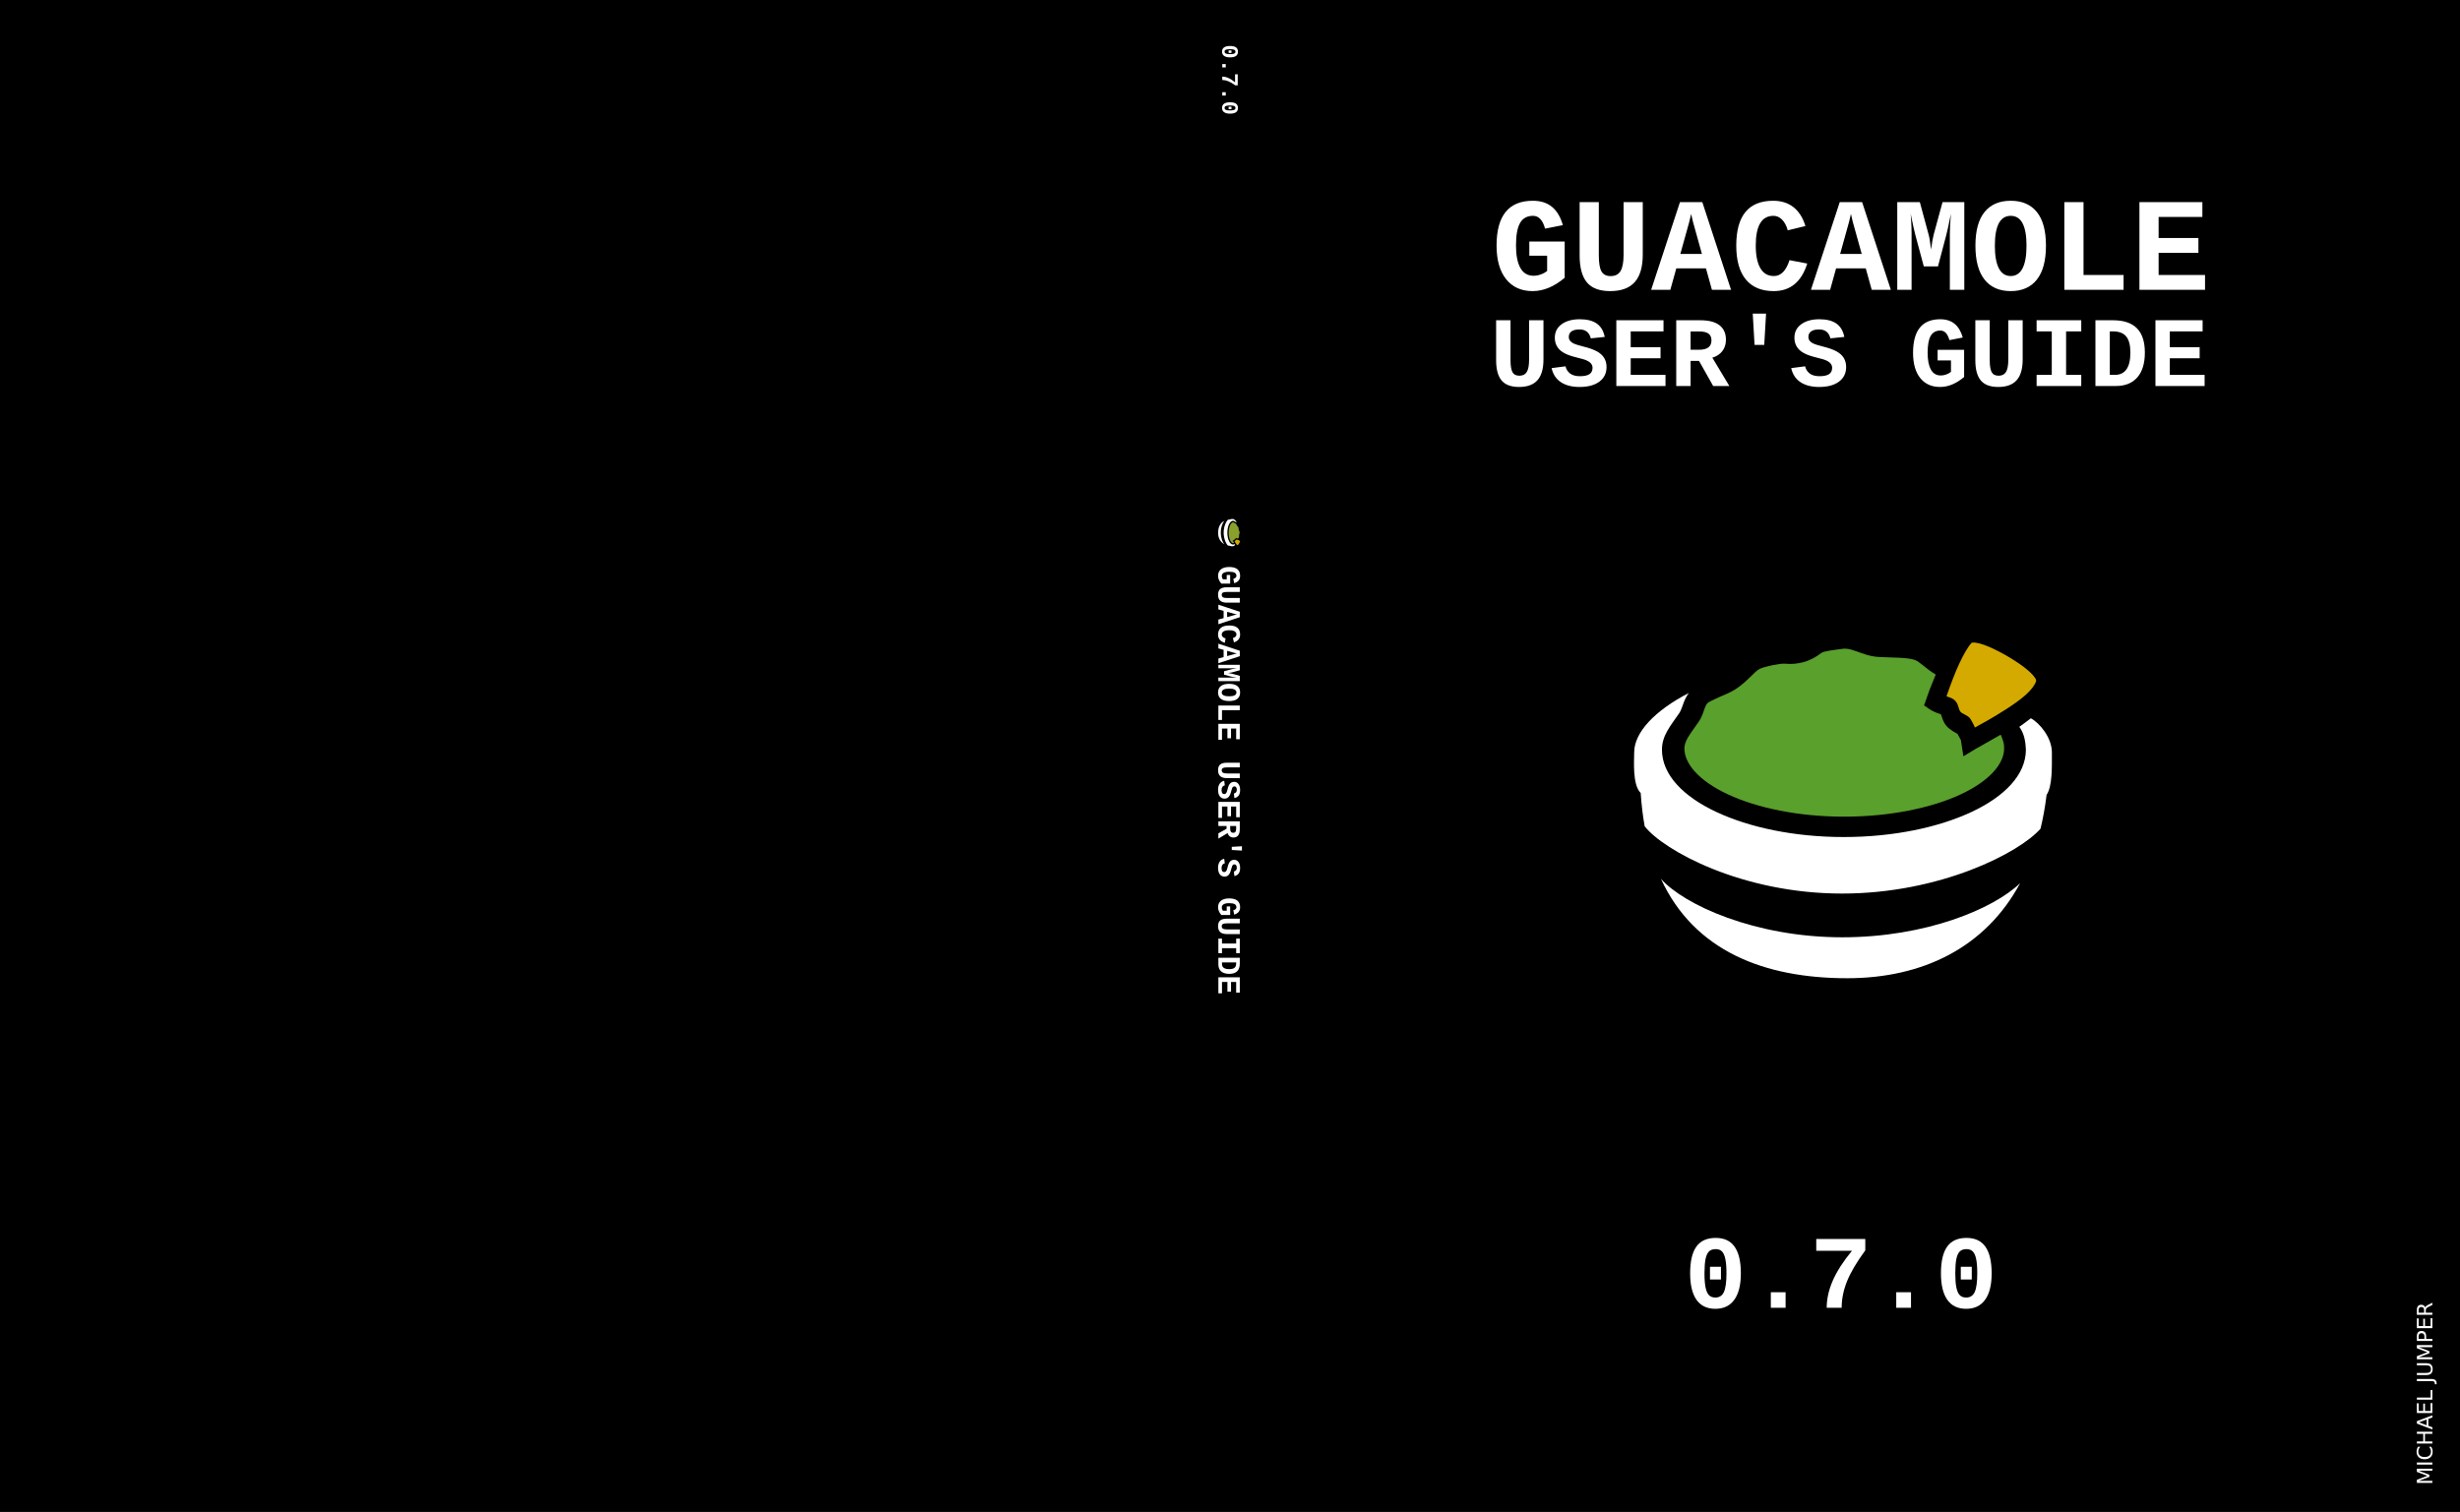
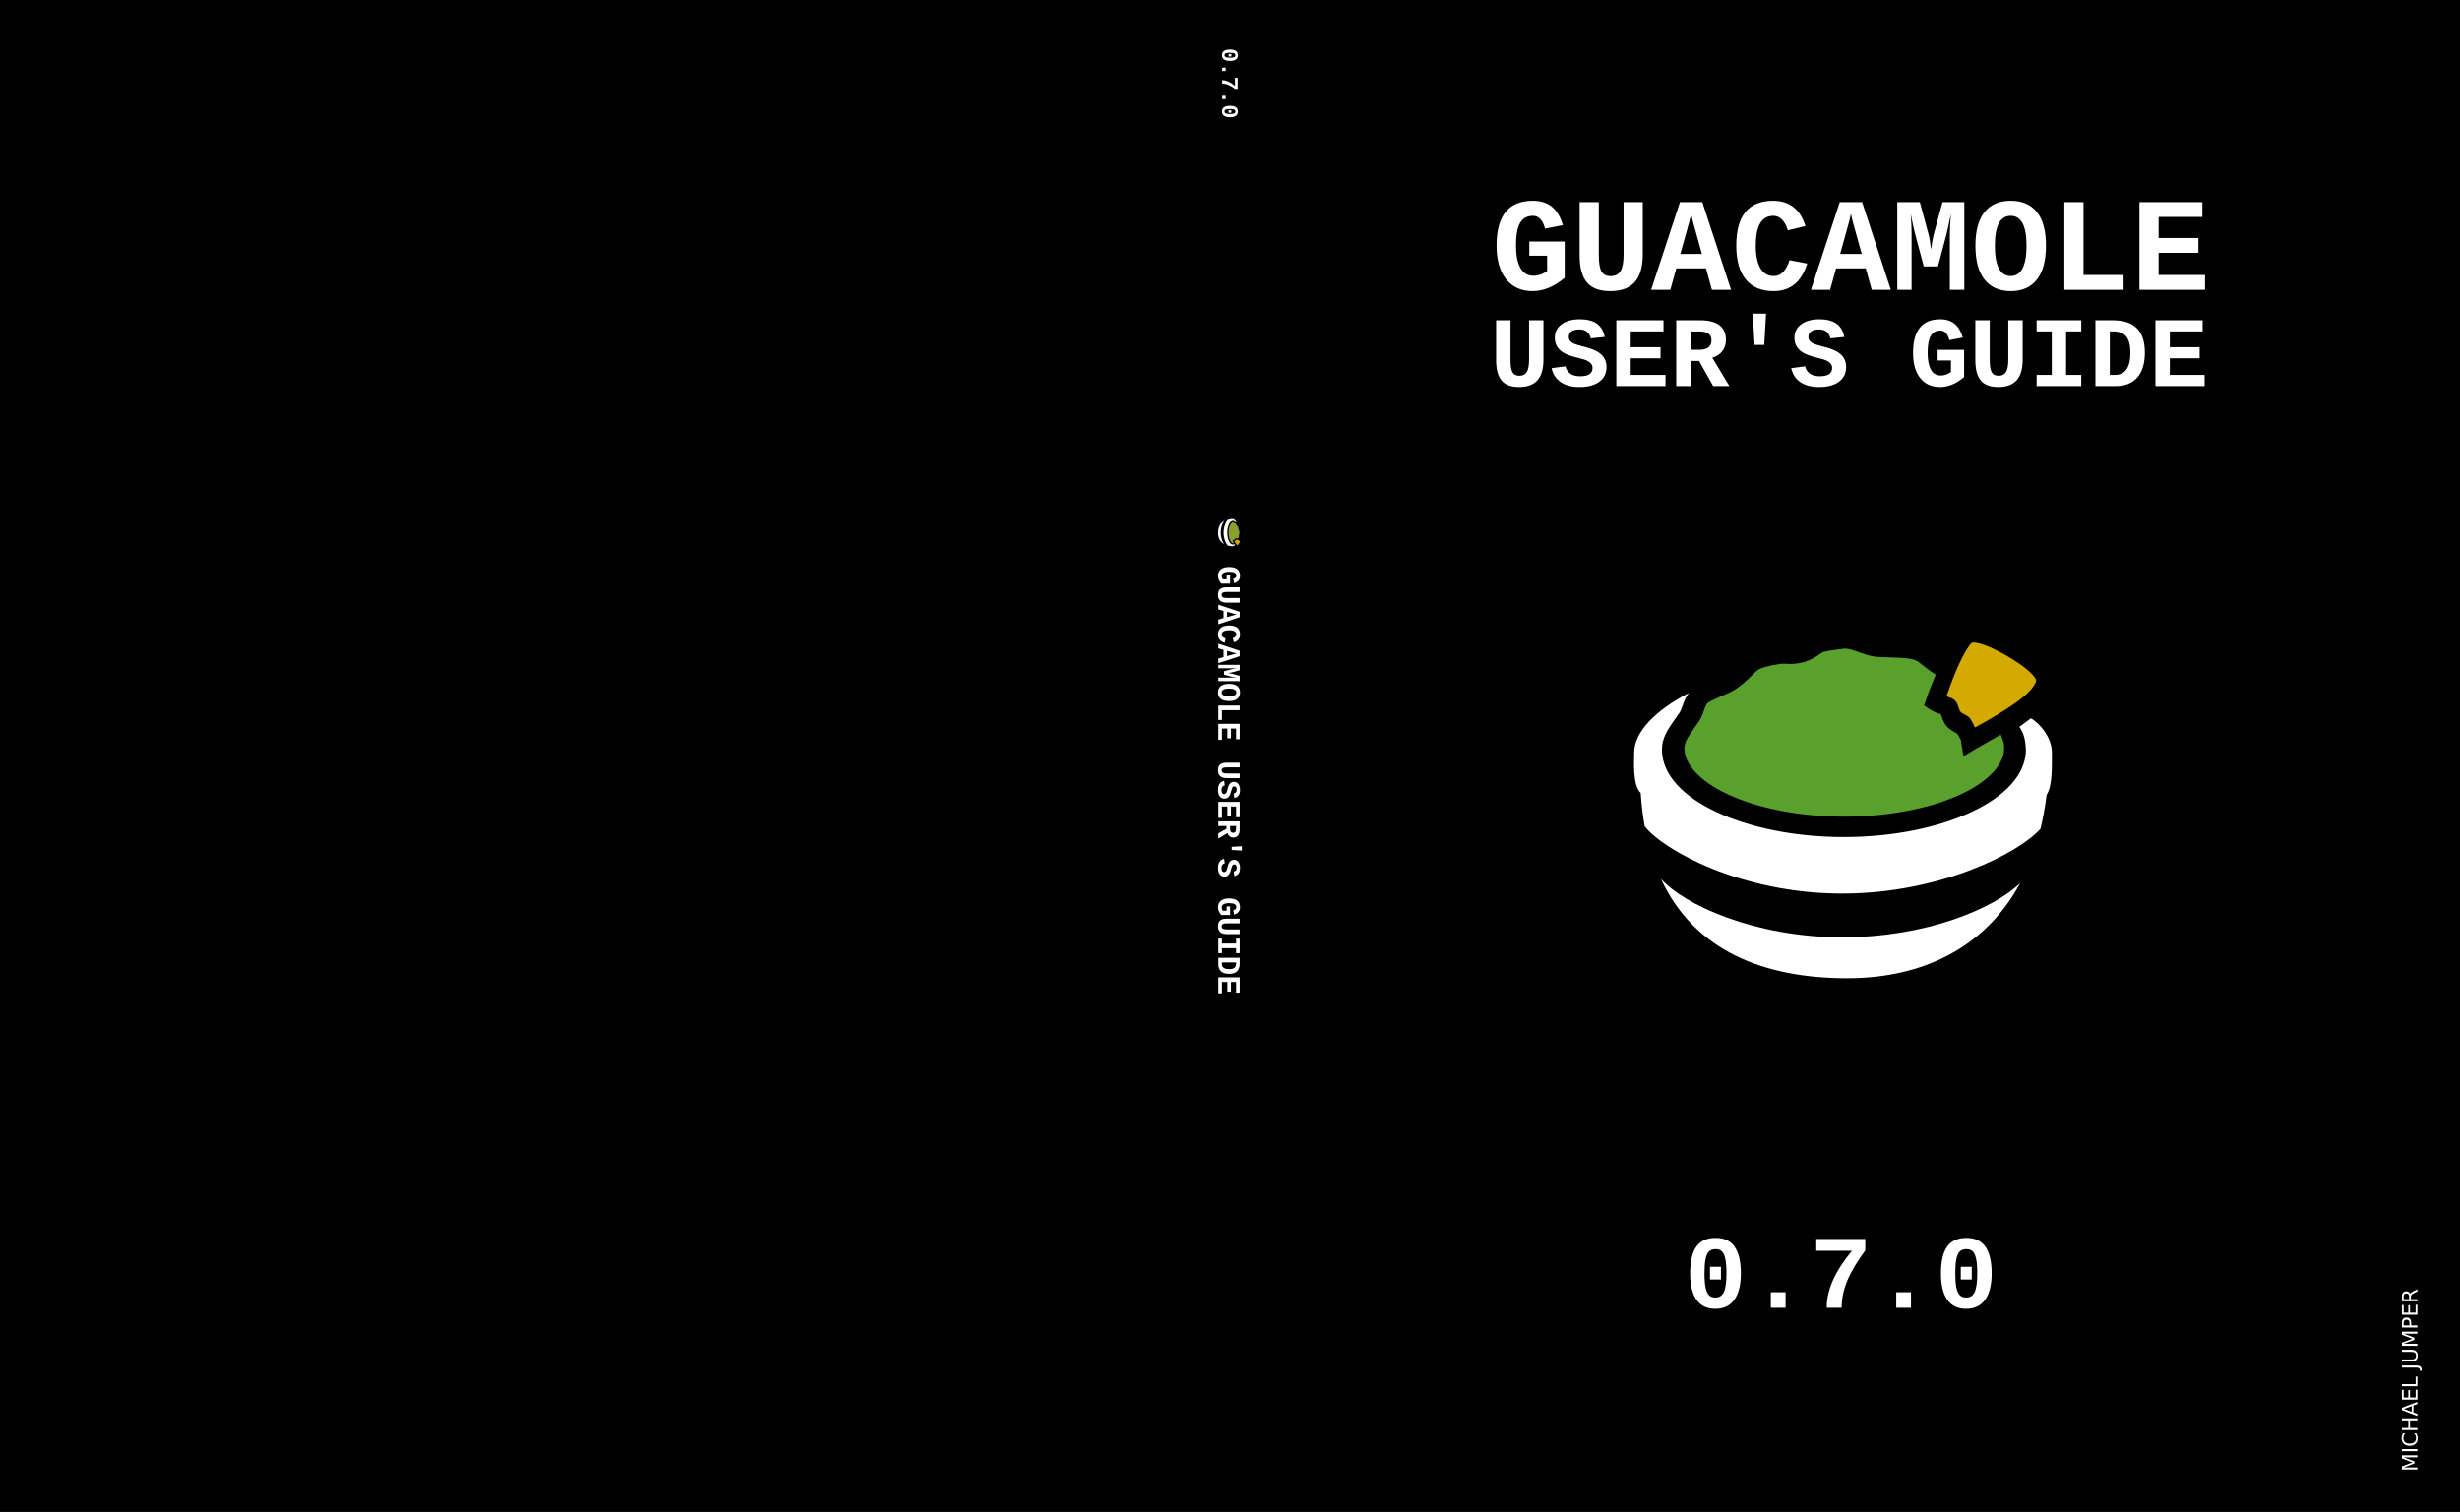
<svg xmlns="http://www.w3.org/2000/svg" version="1.1" id="svg2" height="855" width="1390.741">
  <defs id="defs4">
    <linearGradient id="linearGradient3935-5">
      <stop id="stop3938-6" offset="0" style="stop-color:#000000;stop-opacity:0.361;" />
      <stop id="stop3940-9" offset="1" style="stop-color:#000000;stop-opacity:0;" />
    </linearGradient>
    <linearGradient id="linearGradient3935-7">
      <stop id="stop3938-73" offset="0" style="stop-color:#000000;stop-opacity:0.361;" />
      <stop id="stop3940-3" offset="1" style="stop-color:#000000;stop-opacity:0;" />
    </linearGradient>
    <linearGradient id="linearGradient3935">
      <stop id="stop3938" offset="0" style="stop-color:#000000;stop-opacity:0.361;" />
      <stop id="stop3940" offset="1" style="stop-color:#000000;stop-opacity:0;" />
    </linearGradient>
    <linearGradient id="linearGradient3935-4">
      <stop id="stop3938-7" offset="0" style="stop-color:#000000;stop-opacity:0.361;" />
      <stop id="stop3940-7" offset="1" style="stop-color:#000000;stop-opacity:0;" />
    </linearGradient>
  </defs>
  <g id="layer2">
    <rect y="0" x="0" height="855" width="1390.74" id="rect4741" style="fill:#000000;fill-opacity:1;stroke:none" />
  </g>
  <g id="layer1" transform="translate(0,-197.36)">
    <g transform="translate(-18,-4)" id="g3749">
      <g id="layer1-3" transform="matrix(1.640739,0,0,1.640739,534.0229,-34.58458)" style="fill:#ffffff">
        <g style="fill:#ffffff;display:inline" id="g3175" transform="matrix(2.934878,0,0,2.934878,103.0131,856.2373)">
          <path style="fill:#ffffff;fill-opacity:1;stroke:none" d="m 56.015,-161.366 c -3.994,2.057 -6.416,4.636 -6.416,6.972 0,0.917 -0.23,3.817 0.763,4.77 0.092,1.382 0.246,2.684 0.468,3.914 2.188,2.799 11.351,7.898 23.167,7.898 11.588,0 20.851,-4.809 23.306,-7.618 0.301,-1.255 0.545,-2.571 0.711,-3.966 0.694,-1.034 0.624,-3.277 0.624,-4.997 0,-1.735 -1.453,-3.462 -2.467,-4.001 -0.385,0.274 -0.959,0.742 -1.358,1 0.571,0.763 0.738,1.742 0.773,2.687 0,2.939 -2.499,5.489 -6.364,7.304 -3.865,1.815 -9.173,2.953 -15.017,2.953 -5.844,0 -11.118,-1.138 -14.983,-2.953 -3.865,-1.815 -6.364,-4.365 -6.364,-7.304 0,-1.678 1.013,-2.806 2.046,-4.316 0.201,-0.294 0.341,-0.783 0.538,-1.293 0.137,-0.354 0.32,-0.715 0.572,-1.048 z m -3.277,21.824 c 3.931,8.509 12.17,11.672 21.867,11.672 8.871,0 16.246,-3.608 20.306,-11.166 -3.118,3.012 -11.045,6.36 -20.896,6.36 -10.228,1e-5 -18.588,-3.823 -21.277,-6.867 z" id="path4815-73" />
          <g id="g5377" transform="translate(-0.1799281,0.4498203)" style="fill:#ffffff;stroke:#000000;stroke-width:2.13;stroke-miterlimit:4;stroke-opacity:1;stroke-dasharray:none">
            <path style="fill:#d4aa00;fill-opacity:1;stroke:none" d="m 89.509,-167.731 c -0.07,0.008 -0.11,0.02 -0.118,0.03 -0.395,0.408 -0.918,1.298 -1.451,2.444 -0.507,1.089 -1.015,2.438 -1.496,3.836 0.126,0.05 0.241,0.082 0.385,0.133 0.218,0.077 0.453,0.18 0.666,0.415 0.233,0.256 0.313,0.565 0.385,0.8 0.072,0.235 0.129,0.42 0.311,0.563 0.084,0.066 0.293,0.164 0.504,0.281 0.211,0.117 0.441,0.25 0.578,0.489 0.143,0.249 0.361,0.605 0.504,0.977 0.63,-0.346 2.122,-1.145 3.688,-2.162 0.824,-0.535 1.645,-1.103 2.281,-1.673 0.635,-0.571 1.075,-1.15 1.214,-1.599 0.019,-0.061 0.015,-0.196 -0.133,-0.415 -0.148,-0.219 -0.405,-0.503 -0.726,-0.785 -0.641,-0.564 -1.559,-1.19 -2.518,-1.748 -0.959,-0.557 -1.953,-1.046 -2.755,-1.333 -0.401,-0.143 -0.763,-0.223 -1.022,-0.252 -0.129,-0.015 -0.227,-0.008 -0.296,0 l 0,2e-5 z" id="path2973" />
            <path style="fill:#5aa02c;fill-opacity:1;stroke:none;display:inline" d="M 72.656,3.469 C 72.48,3.466 72.28,3.48 72.125,3.5 68.242,3.99 65.281,4.375 64.531,4.969 60.769,7.945 56.375,9.08 52.062,8.656 50.473,8.5 45.588,9.469 43.438,10.375 41.626,11.138 39.143,14.767 35,17.438 c -1.875,1.209 -3.922,1.98 -5.688,2.75 -1.738,0.758 -3.487,1.649 -3.844,1.938 -0.369,0.298 -0.696,0.834 -1.125,1.938 -0.406,1.044 -0.816,2.803 -2.094,4.656 -1.547,2.244 -2.858,3.968 -3.688,5.406 -0.83,1.439 -1.188,2.527 -1.188,3.781 0,5.201 4.995,11.132 14.969,15.781 9.983,4.654 24.224,7.688 40.062,7.688 15.839,0 30.204,-3.034 40.188,-7.688 9.981,-4.652 14.938,-10.609 14.938,-15.781 0,-1.616 -0.156,-2.134 -0.812,-3.938 -0.083,-0.227 -0.273,-0.587 -0.375,-0.844 -3.269,1.873 -6.924,3.954 -7.906,4.5 -0.009,0.006 -0.053,-0.006 -0.062,0 l -0.938,0.562 -3.938,2.375 -0.719,-4.594 -0.188,-1.188 L 112.5,34.688 c 0.006,0.061 -0.001,0.131 0,0.156 -0.038,-0.106 -0.129,-0.374 -0.281,-0.625 -0.218,-0.36 -0.484,-0.937 -0.812,-1.469 -0.009,-0.006 -0.08,0.009 -0.094,0 -0.091,-0.06 -0.243,-0.125 -0.469,-0.25 -0.606,-0.337 -1.387,-0.818 -2.219,-1.469 -1.69,-1.324 -2.274,-3.123 -2.562,-4.062 -0.164,-0.535 -0.309,-0.804 -0.344,-0.906 -0.037,2.16e-4 -0.073,-0.02 -0.281,-0.094 -0.294,-0.104 -1.376,-0.377 -2.656,-1.094 l -0.094,0 -0.094,-0.094 -0.656,-0.375 -2,-1.375 0.812,-2.281 0.188,-0.469 c 0.01,-0.028 -0.01,-0.064 0,-0.094 0.944,-2.778 2.016,-5.278 3.031,-7.781 -3.483,-2.076 -5.448,-4.416 -7.25,-5.062 -2.373,-0.852 -7.741,-0.78 -12.281,-1 C 81.288,6.191 78.772,5.146 76.812,4.438 75.329,3.901 74.155,3.565 73.156,3.5 73.008,3.49 72.833,3.471 72.656,3.469 z" transform="matrix(0.3407296,0,0,0.3407296,49.75629,-168.2049)" id="path4813-8-0" />
          </g>
          <g style="fill:#ffffff;display:inline" id="g4632" transform="translate(-183.7156,-803.5088)" />
        </g>
      </g>
      <g transform="translate(143.1715,42.85714)" id="g3063" style="fill:#ffffff">
        <g id="g2860" transform="matrix(0.4816294,0,0,0.4816294,351.2525,124.2845)">
          <text id="text2980" y="411.31" x="761.383" style="font-size:156.28px;font-style:normal;font-variant:normal;font-weight:normal;font-stretch:normal;fill:#ffffff;fill-opacity:1;stroke:none;font-family:DejaVu Sans;-inkscape-font-specification:DejaVu Sans" xml:space="preserve">
            <tspan style="font-style:normal;font-variant:normal;font-weight:bold;font-stretch:normal;fill:#ffffff;font-family:Liberation Mono;-inkscape-font-specification:Liberation Mono Bold" id="tspan2984" y="411.31" x="761.383">GUACAMOLE</tspan>
          </text>
          <text id="text2980-7" y="524.255" x="759.607" style="font-size:117.168px;font-style:normal;font-variant:normal;font-weight:normal;font-stretch:normal;fill:#ffffff;fill-opacity:1;stroke:none;font-family:DejaVu Sans;-inkscape-font-specification:DejaVu Sans" xml:space="preserve">
            <tspan style="font-style:normal;font-variant:normal;font-weight:bold;font-stretch:normal;fill:#ffffff;font-family:Liberation Mono;-inkscape-font-specification:Liberation Mono Bold" id="tspan2984-6" y="524.255" x="759.607">USER'S GUIDE</tspan>
          </text>
        </g>
      </g>
      <text xml:space="preserve" style="font-size:59.069px;font-style:normal;font-variant:normal;font-weight:normal;font-stretch:normal;fill:#ffffff;fill-opacity:1;stroke:none;font-family:DejaVu Sans;-inkscape-font-specification:DejaVu Sans" x="970.133" y="940.906" id="text2980-74">
        <tspan x="970.133" y="940.906" id="tspan2984-7" style="font-style:normal;font-variant:normal;font-weight:bold;font-stretch:normal;fill:#ffffff;font-family:Liberation Mono;-inkscape-font-specification:Liberation Mono Bold">0.7.0</tspan>
      </text>
    </g>
    <g id="g3112" transform="matrix(0,0.3827242,-0.3827242,0,982.5075,376.0813)">
      <text id="text2980-8" y="767.413" x="368.917" style="font-size:48px;font-style:normal;font-variant:normal;font-weight:normal;font-stretch:normal;fill:#ffffff;fill-opacity:1;stroke:none;font-family:DejaVu Sans;-inkscape-font-specification:DejaVu Sans" xml:space="preserve">
        <tspan style="font-style:normal;font-variant:normal;font-weight:bold;font-stretch:normal;fill:#ffffff;font-family:Liberation Mono;-inkscape-font-specification:Liberation Mono Bold" id="tspan2984-0" y="767.413" x="368.917">GUACAMOLE USER'S GUIDE</tspan>
      </text>
      <g id="layer1-3-5" transform="matrix(0.2797515,0,0,0.2797515,230.3358,633.2271)">
        <g style="display:inline" id="g3175-4" transform="matrix(2.934878,0,0,2.934878,103.0131,856.2373)">
          <path style="fill:#ffffff;fill-opacity:1;stroke:none" d="m 56.015,-161.366 c -3.994,2.057 -6.416,4.636 -6.416,6.972 0,0.917 -0.23,3.817 0.763,4.77 0.092,1.382 0.246,2.684 0.468,3.914 2.188,2.799 11.351,7.898 23.167,7.898 11.588,0 20.851,-4.809 23.306,-7.618 0.301,-1.255 0.545,-2.571 0.711,-3.966 0.694,-1.034 0.624,-3.277 0.624,-4.997 0,-1.735 -1.453,-3.462 -2.467,-4.001 -0.385,0.274 -0.959,0.742 -1.358,1 0.571,0.763 0.738,1.742 0.773,2.687 0,2.939 -2.499,5.489 -6.364,7.304 -3.865,1.815 -9.173,2.953 -15.017,2.953 -5.844,0 -11.118,-1.138 -14.983,-2.953 -3.865,-1.815 -6.364,-4.365 -6.364,-7.304 0,-1.678 1.013,-2.806 2.046,-4.316 0.201,-0.294 0.341,-0.783 0.538,-1.293 0.137,-0.354 0.32,-0.715 0.572,-1.048 z m -3.277,21.824 c 3.931,8.509 12.17,11.672 21.867,11.672 8.871,0 16.246,-3.608 20.306,-11.166 -3.118,3.012 -11.045,6.36 -20.896,6.36 -10.228,1e-5 -18.588,-3.823 -21.277,-6.867 z" id="path4815-73-1" />
          <g id="g5377-6" transform="translate(-0.1799281,0.4498203)" style="fill:#ffffff;stroke:#000000;stroke-width:2.13;stroke-miterlimit:4;stroke-opacity:1;stroke-dasharray:none">
            <path style="fill:#d4aa00;fill-opacity:1;stroke:none" d="m 89.509,-167.731 c -0.07,0.008 -0.11,0.02 -0.118,0.03 -0.395,0.408 -0.918,1.298 -1.451,2.444 -0.507,1.089 -1.015,2.438 -1.496,3.836 0.126,0.05 0.241,0.082 0.385,0.133 0.218,0.077 0.453,0.18 0.666,0.415 0.233,0.256 0.313,0.565 0.385,0.8 0.072,0.235 0.129,0.42 0.311,0.563 0.084,0.066 0.293,0.164 0.504,0.281 0.211,0.117 0.441,0.25 0.578,0.489 0.143,0.249 0.361,0.605 0.504,0.977 0.63,-0.346 2.122,-1.145 3.688,-2.162 0.824,-0.535 1.645,-1.103 2.281,-1.673 0.635,-0.571 1.075,-1.15 1.214,-1.599 0.019,-0.061 0.015,-0.196 -0.133,-0.415 -0.148,-0.219 -0.405,-0.503 -0.726,-0.785 -0.641,-0.564 -1.559,-1.19 -2.518,-1.748 -0.959,-0.557 -1.953,-1.046 -2.755,-1.333 -0.401,-0.143 -0.763,-0.223 -1.022,-0.252 -0.129,-0.015 -0.227,-0.008 -0.296,0 l 0,2e-5 z" id="path2973-3" />
            <path style="fill:#89a02c;fill-opacity:1;stroke:none;display:inline" d="M 72.656,3.469 C 72.48,3.466 72.28,3.48 72.125,3.5 68.242,3.99 65.281,4.375 64.531,4.969 60.769,7.945 56.375,9.08 52.062,8.656 50.473,8.5 45.588,9.469 43.438,10.375 41.626,11.138 39.143,14.767 35,17.438 c -1.875,1.209 -3.922,1.98 -5.688,2.75 -1.738,0.758 -3.487,1.649 -3.844,1.938 -0.369,0.298 -0.696,0.834 -1.125,1.938 -0.406,1.044 -0.816,2.803 -2.094,4.656 -1.547,2.244 -2.858,3.968 -3.688,5.406 -0.83,1.439 -1.188,2.527 -1.188,3.781 0,5.201 4.995,11.132 14.969,15.781 9.983,4.654 24.224,7.688 40.062,7.688 15.839,0 30.204,-3.034 40.188,-7.688 9.981,-4.652 14.938,-10.609 14.938,-15.781 0,-1.616 -0.156,-2.134 -0.812,-3.938 -0.083,-0.227 -0.273,-0.587 -0.375,-0.844 -3.269,1.873 -6.924,3.954 -7.906,4.5 -0.009,0.006 -0.053,-0.006 -0.062,0 l -0.938,0.562 -3.938,2.375 -0.719,-4.594 -0.188,-1.188 L 112.5,34.688 c 0.006,0.061 -0.001,0.131 0,0.156 -0.038,-0.106 -0.129,-0.374 -0.281,-0.625 -0.218,-0.36 -0.484,-0.937 -0.812,-1.469 -0.009,-0.006 -0.08,0.009 -0.094,0 -0.091,-0.06 -0.243,-0.125 -0.469,-0.25 -0.606,-0.337 -1.387,-0.818 -2.219,-1.469 -1.69,-1.324 -2.274,-3.123 -2.562,-4.062 -0.164,-0.535 -0.309,-0.804 -0.344,-0.906 -0.037,2.16e-4 -0.073,-0.02 -0.281,-0.094 -0.294,-0.104 -1.376,-0.377 -2.656,-1.094 l -0.094,0 -0.094,-0.094 -0.656,-0.375 -2,-1.375 0.812,-2.281 0.188,-0.469 c 0.01,-0.028 -0.01,-0.064 0,-0.094 0.944,-2.778 2.016,-5.278 3.031,-7.781 -3.483,-2.076 -5.448,-4.416 -7.25,-5.062 -2.373,-0.852 -7.741,-0.78 -12.281,-1 C 81.288,6.191 78.772,5.146 76.812,4.438 75.329,3.901 74.155,3.565 73.156,3.5 73.008,3.49 72.833,3.471 72.656,3.469 z" transform="matrix(0.3407296,0,0,0.3407296,49.75629,-168.2049)" id="path4813-8-0-6" />
          </g>
          <g style="display:inline" id="g4632-6" transform="translate(-183.7156,-803.5088)" />
        </g>
      </g>
    </g>
-     <text transform="matrix(0,-1,1,0,0,0)" id="text4580" y="1375.113" x="-1037.11" style="font-size:12px;font-style:normal;font-variant:normal;font-weight:normal;font-stretch:normal;fill:#ffffff;fill-opacity:1;stroke:none;font-family:DejaVu Sans;-inkscape-font-specification:DejaVu Sans" xml:space="preserve">
-       <tspan y="1375.113" x="-1037.11" id="tspan4582">MICHAEL JUMPER</tspan>
+     <text transform="matrix(0,-1,1,0,0,0)" id="text4580" y="1366.651" x="-1029.495" style="font-size:12px;font-style:normal;font-variant:normal;font-weight:normal;font-stretch:normal;fill:#ffffff;fill-opacity:1;stroke:none;font-family:DejaVu Sans;-inkscape-font-specification:DejaVu Sans" xml:space="preserve">
+       <tspan y="1366.651" x="-1029.495" id="tspan4582">MICHAEL JUMPER</tspan>
    </text>
-     <text transform="matrix(0,1,-1,0,0,0)" xml:space="preserve" style="font-size:13.26px;font-style:normal;font-variant:normal;font-weight:normal;font-stretch:normal;fill:#ffffff;fill-opacity:1;stroke:none;font-family:DejaVu Sans;-inkscape-font-specification:DejaVu Sans" x="222.602" y="-691" id="text2980-74-9">
-       <tspan x="222.602" y="-691" id="tspan2984-7-6" style="font-style:normal;font-variant:normal;font-weight:bold;font-stretch:normal;fill:#ffffff;font-family:Liberation Mono;-inkscape-font-specification:Liberation Mono Bold">0.7.0</tspan>
+     <text transform="matrix(0,1,-1,0,0,0)" xml:space="preserve" style="font-size:13.26px;font-style:normal;font-variant:normal;font-weight:normal;font-stretch:normal;fill:#ffffff;fill-opacity:1;stroke:none;font-family:DejaVu Sans;-inkscape-font-specification:DejaVu Sans" x="224.602" y="-691" id="text2980-74-9">
+       <tspan x="224.602" y="-691" id="tspan2984-7-6" style="font-style:normal;font-variant:normal;font-weight:bold;font-stretch:normal;fill:#ffffff;font-family:Liberation Mono;-inkscape-font-specification:Liberation Mono Bold">0.7.0</tspan>
    </text>
  </g>
  <g transform="translate(397.1426,305.7)" id="g11951">
    <g transform="translate(-205.84,-49.25)" style="fill:#000000" id="barcode">
      <rect id="barcode_bar1" height="35" width="1" y="532" x="375" />
      <rect id="barcode_bar3" height="35" width="1" y="532" x="377" />
      <rect id="barcode_bar5" height="30" width="3" y="532" x="379" />
      <rect id="barcode_bar7" height="30" width="2" y="532" x="383" />
      <rect id="barcode_bar9" height="30" width="1" y="532" x="388" />
      <rect id="barcode_bar11" height="30" width="1" y="532" x="391" />
      <rect id="barcode_bar13" height="30" width="2" y="532" x="393" />
      <rect id="barcode_bar15" height="30" width="2" y="532" x="397" />
      <rect id="barcode_bar17" height="30" width="1" y="532" x="400" />
      <rect id="barcode_bar19" height="30" width="2" y="532" x="404" />
      <rect id="barcode_bar21" height="30" width="1" y="532" x="409" />
      <rect id="barcode_bar23" height="30" width="1" y="532" x="412" />
      <rect id="barcode_bar25" height="30" width="2" y="532" x="416" />
      <rect id="barcode_bar27" height="30" width="1" y="532" x="419" />
      <rect id="barcode_bar29" height="35" width="1" y="532" x="421" />
      <rect id="barcode_bar31" height="35" width="1" y="532" x="423" />
      <rect id="barcode_bar33" height="30" width="2" y="532" x="425" />
      <rect id="barcode_bar35" height="30" width="2" y="532" x="429" />
      <rect id="barcode_bar37" height="30" width="2" y="532" x="432" />
      <rect id="barcode_bar39" height="30" width="2" y="532" x="436" />
      <rect id="barcode_bar41" height="30" width="1" y="532" x="439" />
      <rect id="barcode_bar43" height="30" width="3" y="532" x="441" />
      <rect id="barcode_bar45" height="30" width="1" y="532" x="446" />
      <rect id="barcode_bar47" height="30" width="1" y="532" x="451" />
      <rect id="barcode_bar49" height="30" width="3" y="532" x="453" />
      <rect id="barcode_bar51" height="30" width="1" y="532" x="458" />
      <rect id="barcode_bar53" height="30" width="2" y="532" x="460" />
      <rect id="barcode_bar55" height="30" width="2" y="532" x="463" />
      <rect id="barcode_bar57" height="35" width="1" y="532" x="467" />
      <rect id="barcode_bar59" height="35" width="1" y="532" x="469" />
      <text id="barcode_bottomtext" xml:space="preserve" style="font-size:9px;text-align:center;text-anchor:middle" y="572" x="422">9    781480    114302       </text>
    </g>
  </g>
</svg>
